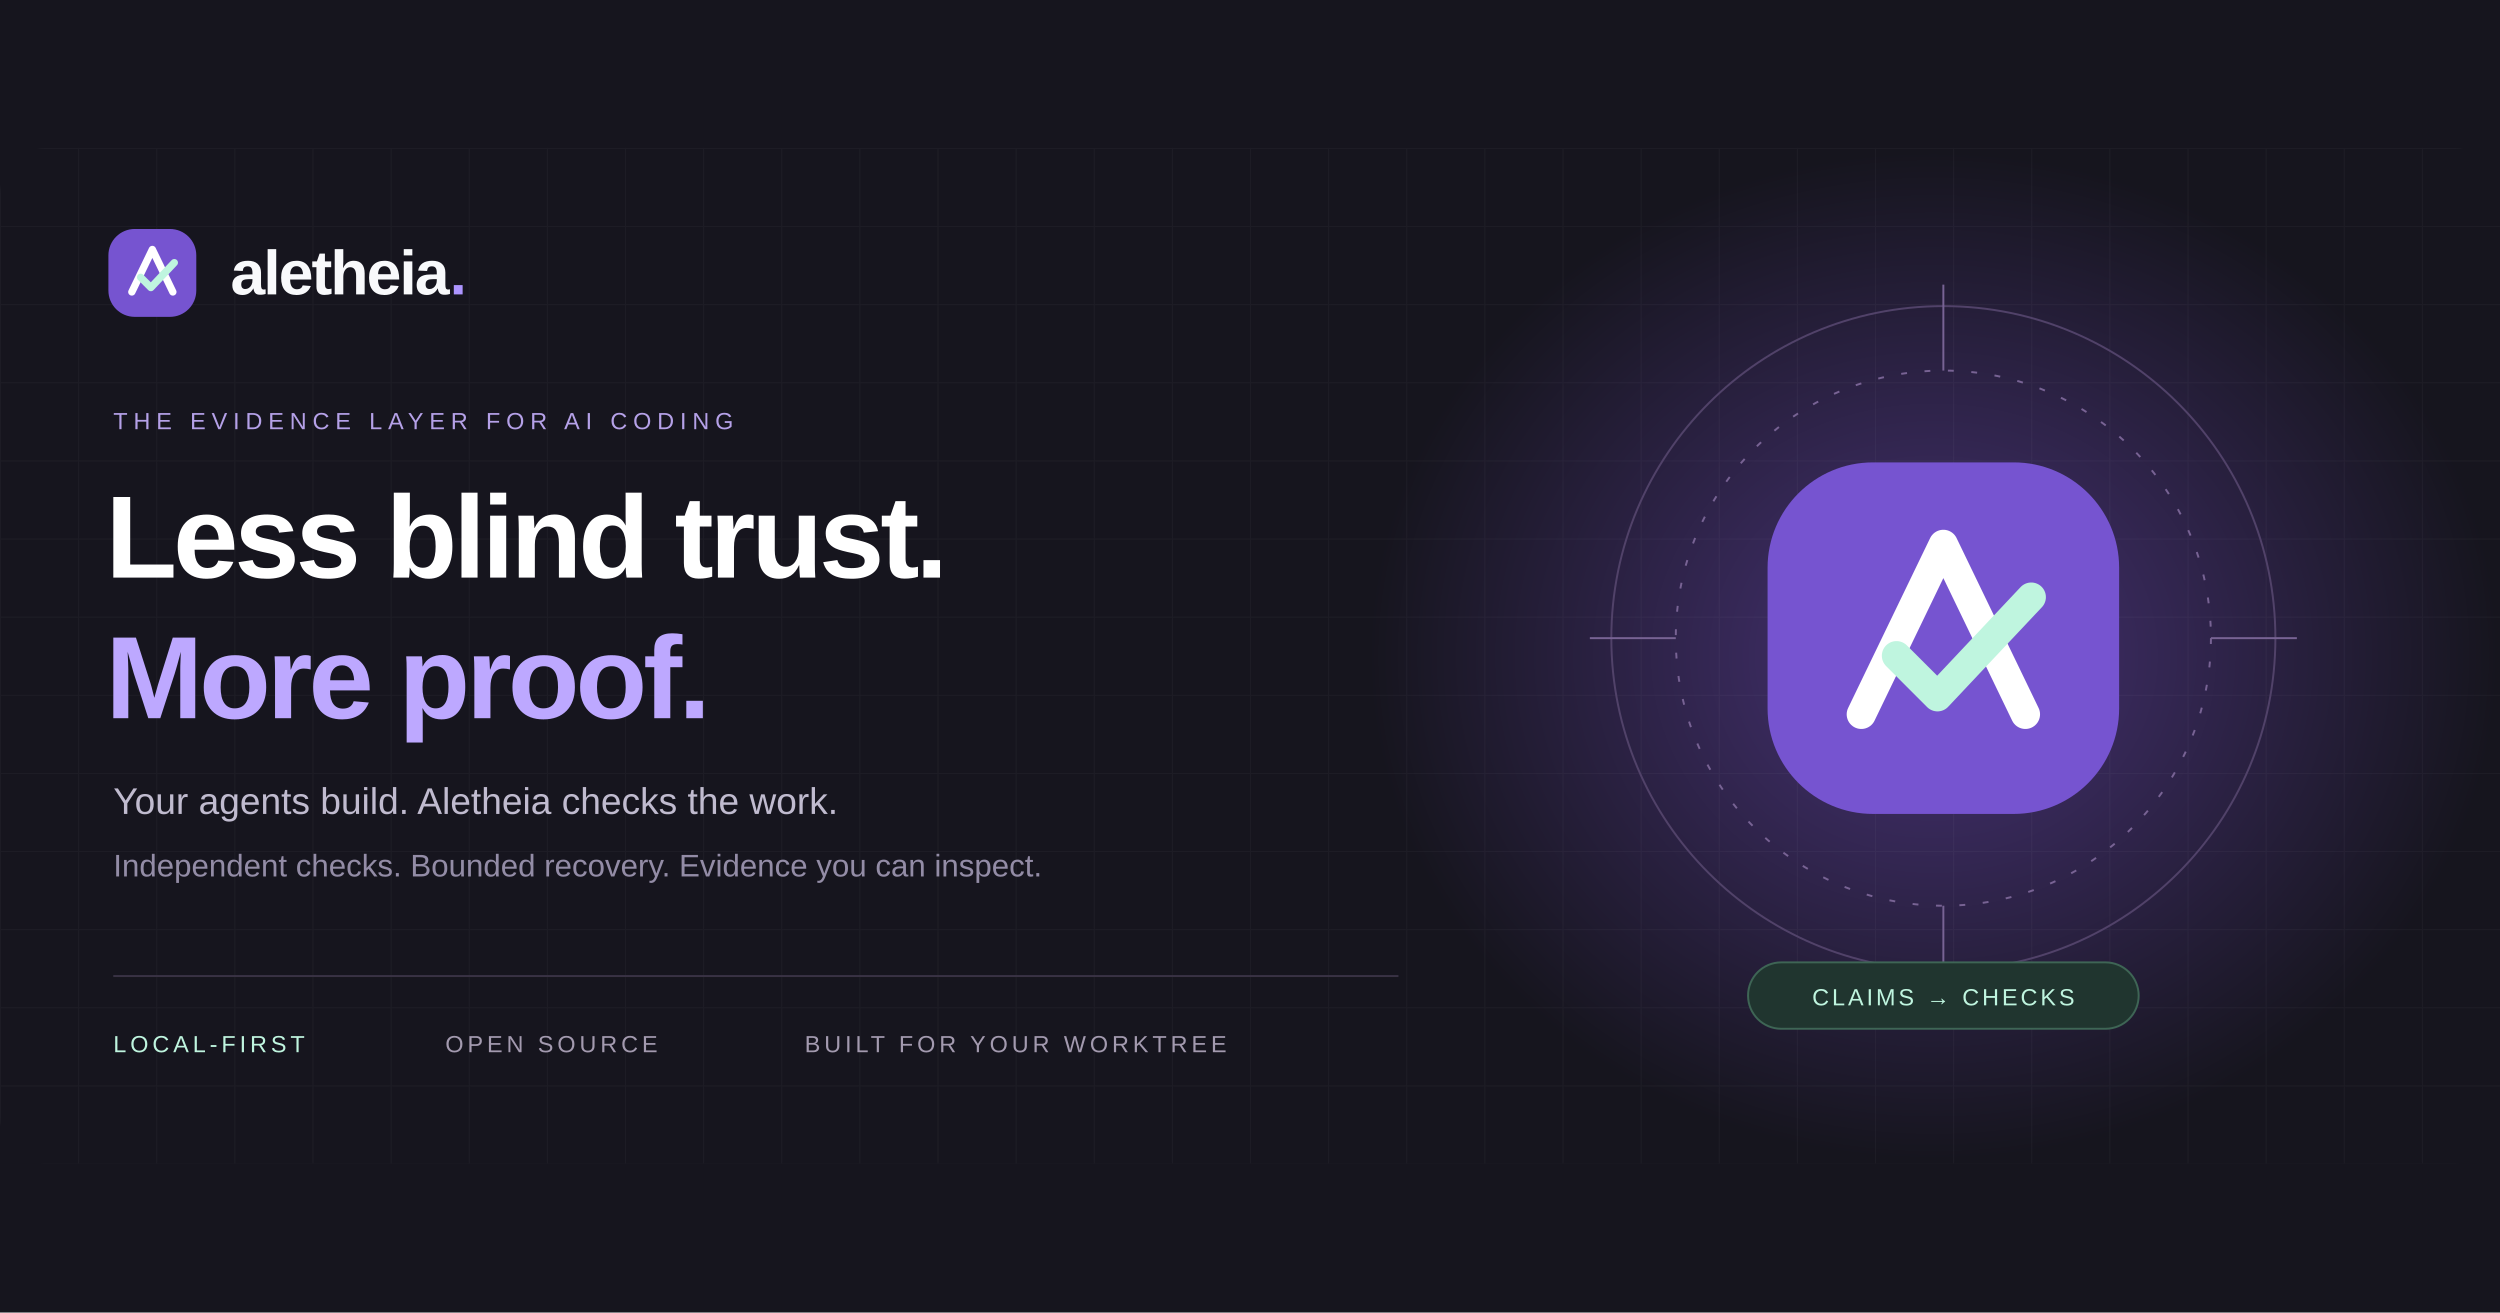
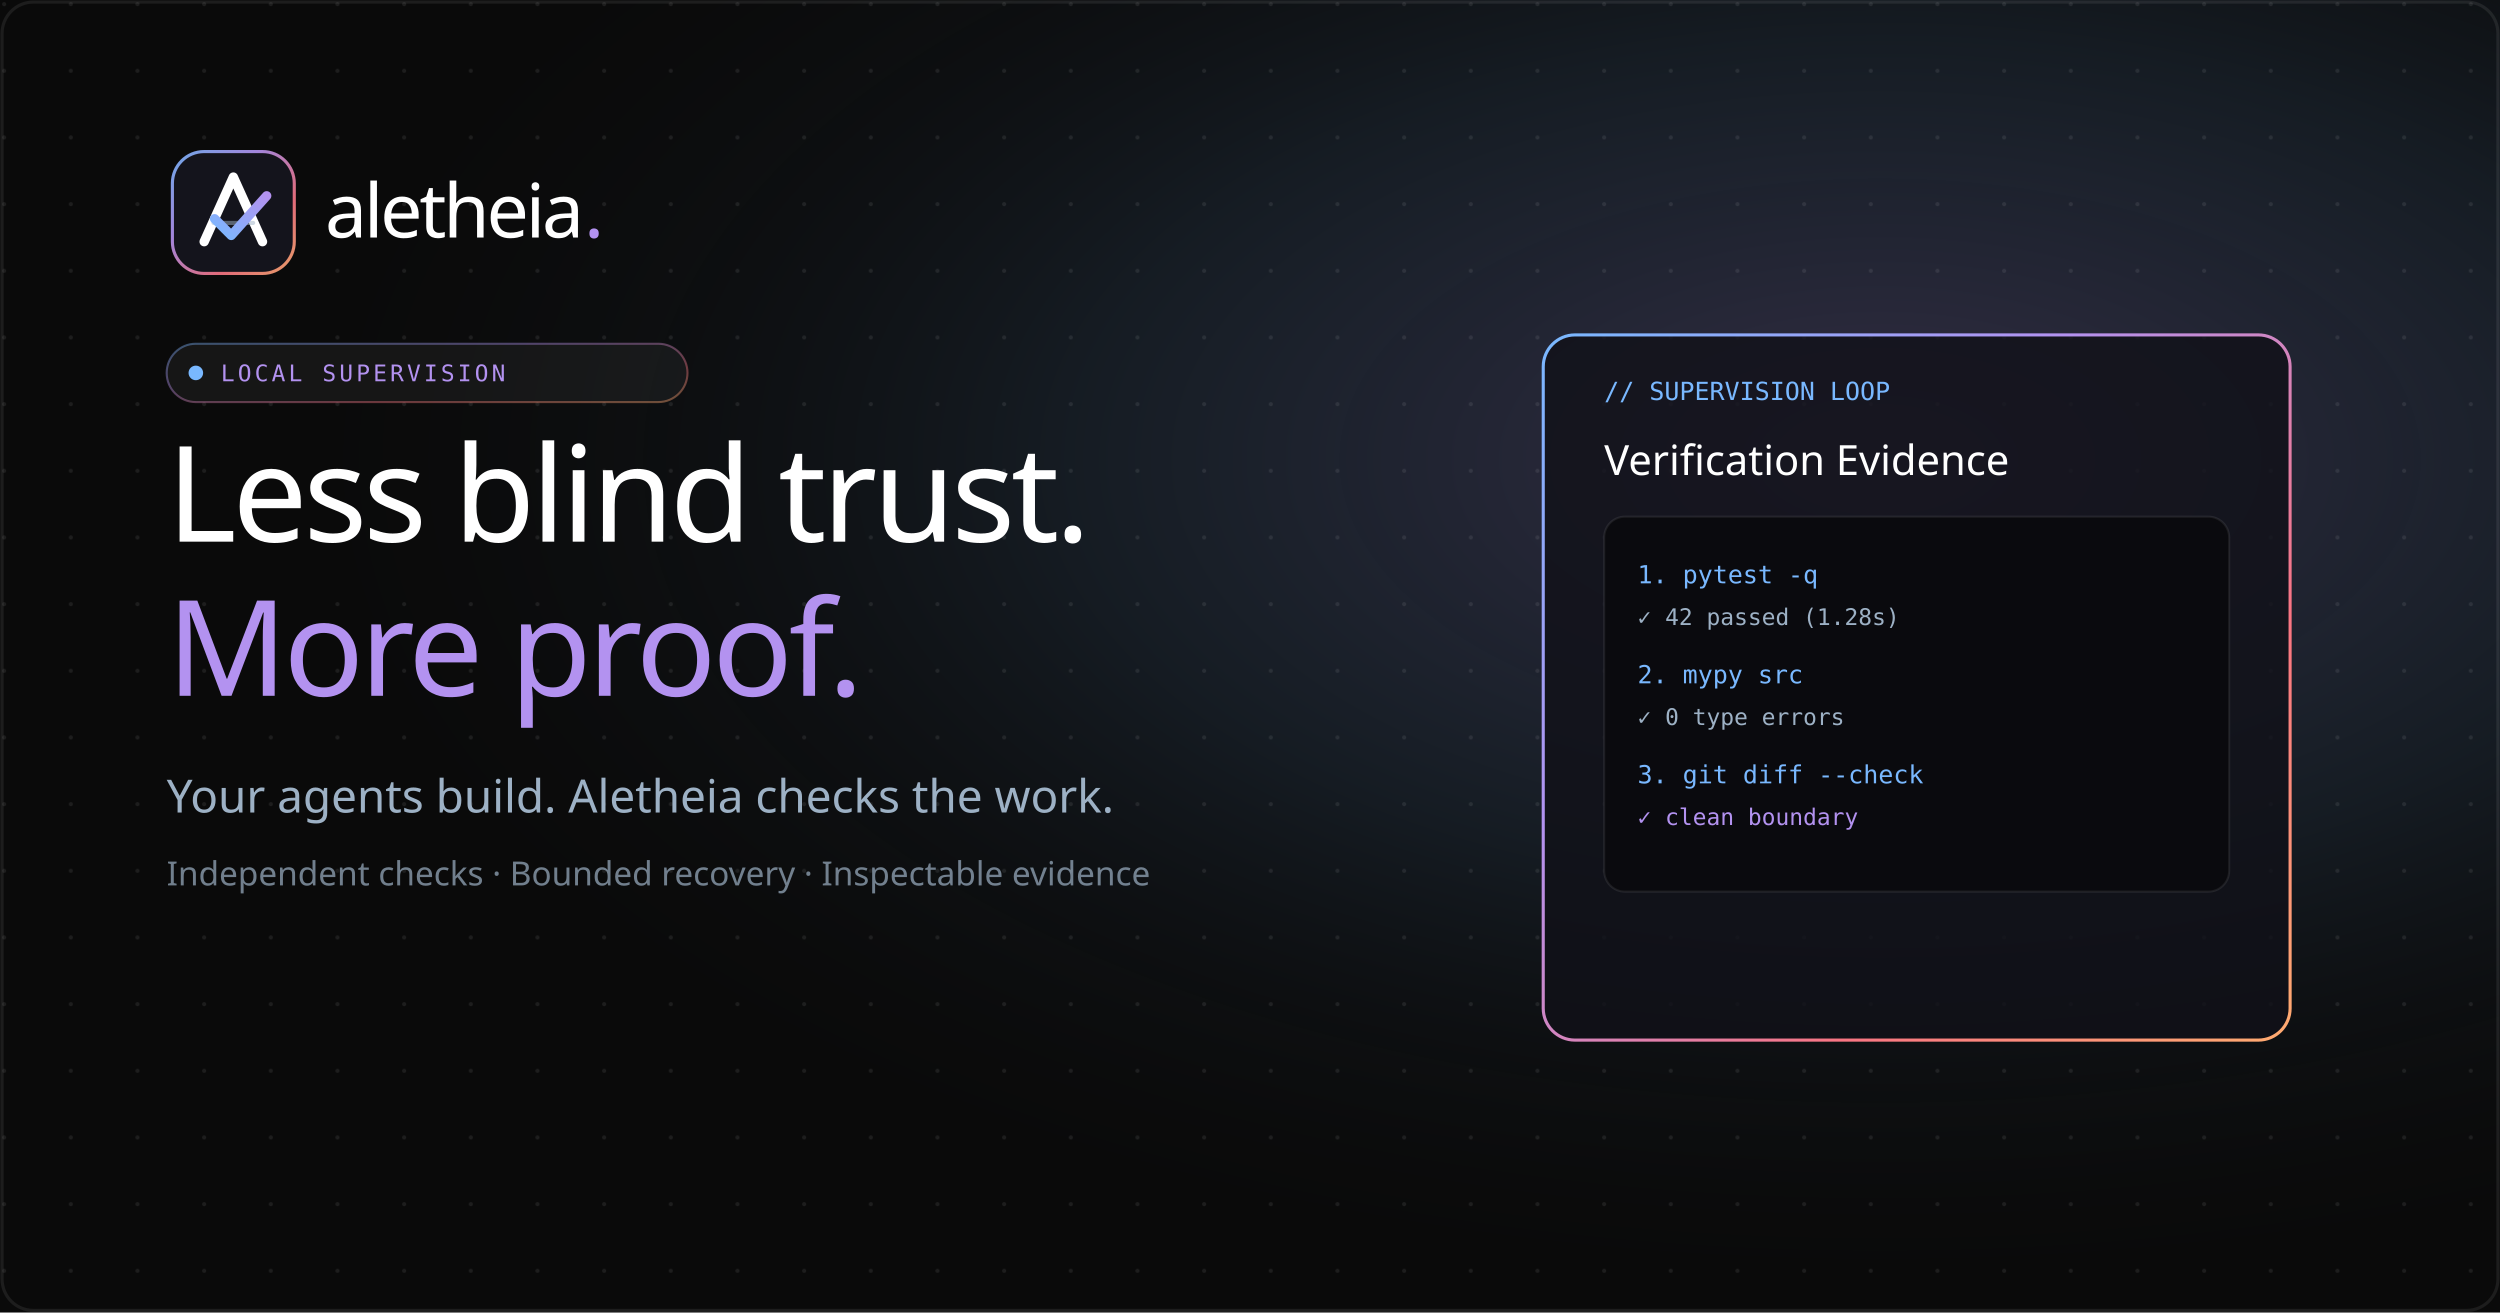
<svg xmlns="http://www.w3.org/2000/svg" width="1200" height="630" viewBox="0 0 1200 630" fill="none" role="img">
-   <rect width="1200" height="630" fill="#16151E" />
-   <g transform="translate(0 71) scale(.9375)">
-     <defs>
-       <radialGradient id="glow">
-         <stop stop-color="#473275" />
-         <stop offset="1" stop-color="#16151E" />
-       </radialGradient>
-       <pattern id="grid" width="40" height="40" patternUnits="userSpaceOnUse">
-         <path d="M40 0H0V40" stroke="#FFFFFF" stroke-opacity=".035" />
-       </pattern>
-     </defs>
-     <rect width="1280" height="520" rx="24" fill="#16151E" />
-     <rect x="700" width="580" height="520" rx="24" fill="url(#glow)" />
-     <rect width="1280" height="520" rx="24" fill="url(#grid)" />
-     <g transform="translate(54 40) scale(.75)">
-       <rect x="2" y="2" width="60" height="60" rx="18" fill="#7654D0" />
-       <path d="M18 45 32 16l14 29" stroke="#FFFFFF" stroke-width="5" stroke-linecap="round" stroke-linejoin="round" />
-       <path d="m24 35 7 7 16-17" stroke="#BFF5DF" stroke-width="5" stroke-linecap="round" stroke-linejoin="round" />
+   <defs>
+     <radialGradient id="sc-mesh" cx="75%" cy="35%" r="65%">
+       <stop offset="0%" stop-color="#B392F0" stop-opacity="0.25" />
+       <stop offset="50%" stop-color="#79B8FF" stop-opacity="0.10" />
+       <stop offset="100%" stop-color="#0A0A0A" stop-opacity="0" />
+     </radialGradient>
+     <linearGradient id="sc-rim" x1="0%" y1="0%" x2="100%" y2="100%">
+       <stop offset="0%" stop-color="#79B8FF" />
+       <stop offset="35%" stop-color="#B392F0" />
+       <stop offset="70%" stop-color="#F97583" />
+       <stop offset="100%" stop-color="#FFAB70" />
+     </linearGradient>
+     <linearGradient id="sc-check" x1="0%" y1="100%" x2="100%" y2="0%">
+       <stop offset="0%" stop-color="#79B8FF" />
+       <stop offset="100%" stop-color="#B392F0" />
+     </linearGradient>
+     <pattern id="sc-dots" width="32" height="32" patternUnits="userSpaceOnUse">
+       <circle cx="2" cy="2" r="1" fill="#FFFFFF" fill-opacity="0.08" />
+     </pattern>
+   </defs>
+   <rect width="1200" height="630" fill="#0A0A0A" />
+   <rect width="1200" height="630" fill="url(#sc-mesh)" />
+   <rect width="1200" height="630" fill="url(#sc-dots)" />
+   <rect x="1" y="1" width="1198" height="628" rx="15" stroke="#FFFFFF" stroke-opacity="0.08" stroke-width="1.5" />
+   <g transform="translate(80, 70)">
+     <rect x="2" y="2" width="60" height="60" rx="16" fill="#14141C" />
+     <rect x="2.75" y="2.75" width="58.5" height="58.5" rx="15.25" stroke="url(#sc-rim)" stroke-width="1.5" stroke-opacity="0.9" />
+     <path d="M18 46 L32 15 L46 46" stroke="#FFFFFF" stroke-width="4.5" stroke-linecap="round" stroke-linejoin="round" />
+     <path d="M22.5 37 L41.5 37" stroke="#9DB1C5" stroke-width="2" stroke-linecap="round" opacity="0.5" />
+     <path d="M23 35 L31 43 L48 24" stroke="url(#sc-check)" stroke-width="4.5" stroke-linecap="round" stroke-linejoin="round" />
+     <text x="76" y="44" font-family="Geist, sans-serif" font-size="36" font-weight="500" letter-spacing="-1.5" fill="#FFFFFF">aletheia<tspan fill="#B392F0">.</tspan>
+     </text>
+   </g>
+   <g transform="translate(80, 165)">
+     <rect width="250" height="28" rx="14" fill="#FFFFFF" fill-opacity="0.05" stroke="url(#sc-rim)" stroke-opacity="0.4" />
+     <circle cx="14" cy="14" r="3.5" fill="#79B8FF" />
+     <text x="26" y="18" font-family="JetBrains Mono, monospace" font-size="11" font-weight="500" letter-spacing="1.5" fill="#B392F0">LOCAL SUPERVISION</text>
+   </g>
+   <g transform="translate(80, 260)">
+     <text x="0" y="0" font-family="Geist, sans-serif" font-size="64" font-weight="500" letter-spacing="-2" fill="#FFFFFF">Less blind trust.</text>
+     <text x="0" y="74" font-family="Geist, sans-serif" font-size="64" font-weight="500" letter-spacing="-2" fill="#B392F0">More proof.</text>
+   </g>
+   <text x="80" y="390" font-family="Geist, sans-serif" font-size="22" font-weight="400" fill="#9DB1C5">Your agents build. Aletheia checks the work.</text>
+   <text x="80" y="425" font-family="Geist, sans-serif" font-size="16" font-weight="400" fill="#9DB1C5" fill-opacity="0.7">Independent checks · Bounded recovery · Inspectable evidence</text>
+   <g transform="translate(740, 160)">
+     <rect width="360" height="340" rx="16" fill="#111118" fill-opacity="0.8" />
+     <rect x="0.75" y="0.75" width="358.5" height="338.5" rx="15.25" stroke="url(#sc-rim)" stroke-width="1.5" />
+     <g transform="translate(30, 32)">
+       <text x="0" y="0" font-family="JetBrains Mono, monospace" font-size="12" font-weight="500" fill="#79B8FF">// SUPERVISION LOOP</text>
+       <text x="0" y="36" font-family="Geist, sans-serif" font-size="20" font-weight="500" fill="#FFFFFF">Verification Evidence</text>
+       <g transform="translate(0, 56)">
+         <rect width="300" height="180" rx="10" fill="#0A0A0E" stroke="#FFFFFF" stroke-opacity="0.08" />
+         <text x="16" y="32" font-family="JetBrains Mono, monospace" font-size="12" fill="#79B8FF">1. pytest -q</text>
+         <text x="16" y="52" font-family="JetBrains Mono, monospace" font-size="11" fill="#9DB1C5">   ✓ 42 passed (1.28s)</text>
+         <text x="16" y="80" font-family="JetBrains Mono, monospace" font-size="12" fill="#79B8FF">2. mypy src</text>
+         <text x="16" y="100" font-family="JetBrains Mono, monospace" font-size="11" fill="#9DB1C5">   ✓ 0 type errors</text>
+         <text x="16" y="128" font-family="JetBrains Mono, monospace" font-size="12" fill="#79B8FF">3. git diff --check</text>
+         <text x="16" y="148" font-family="JetBrains Mono, monospace" font-size="11" fill="#B392F0">   ✓ clean boundary</text>
+       </g>
    </g>
-     <g font-family="Arial, sans-serif">
-       <text x="118" y="75" fill="#F8F9FB" font-size="32" font-weight="700" letter-spacing="-1">aletheia<tspan fill="#AD95FF">.</tspan>
-       </text>
-       <text x="58" y="144" fill="#B5A1E8" font-size="12" letter-spacing="3">THE EVIDENCE LAYER FOR AI CODING</text>
-       <text x="54" y="220" fill="#FFFFFF" font-size="60" font-weight="700" letter-spacing="-2">Less blind trust.</text>
-       <text x="54" y="292" fill="#BDA8FF" font-size="60" font-weight="700" letter-spacing="-2">More proof.</text>
-       <text x="58" y="341" fill="#C0BBCF" font-size="19">Your agents build. Aletheia checks the work.</text>
-       <text x="58" y="373" fill="#938CA6" font-size="16">Independent checks. Bounded recovery. Evidence you can inspect.</text>
-       <path d="M58 424H716" stroke="#393244" />
-       <text x="58" y="463" fill="#BFF5DF" font-size="12" letter-spacing="2">LOCAL-FIRST</text>
-       <text x="228" y="463" fill="#A39AAF" font-size="12" letter-spacing="2">OPEN SOURCE</text>
-       <text x="412" y="463" fill="#A39AAF" font-size="12" letter-spacing="2">BUILT FOR YOUR WORKTREE</text>
-     </g>
-     <circle cx="995" cy="251" r="170" stroke="#514269" />
-     <circle cx="995" cy="251" r="137" stroke="#786394" stroke-dasharray="3 9" />
-     <path d="M814 251h44m274 0h44M995 70v44m0 274v44" stroke="#786394" />
-     <g transform="translate(899 155) scale(3)">
-       <rect x="2" y="2" width="60" height="60" rx="18" fill="#7654D0" />
-       <path d="M18 45 32 16l14 29" stroke="#FFFFFF" stroke-width="5" stroke-linecap="round" stroke-linejoin="round" />
-       <path d="m24 35 7 7 16-17" stroke="#BFF5DF" stroke-width="5" stroke-linecap="round" stroke-linejoin="round" />
-     </g>
-     <rect x="895" y="417" width="200" height="34" rx="17" fill="#20352F" stroke="#3E6555" />
-     <text x="995" y="439" text-anchor="middle" font-family="Arial, sans-serif" font-size="12" letter-spacing="1.5" fill="#BFF5DF">CLAIMS → CHECKS</text>
  </g>
</svg>
